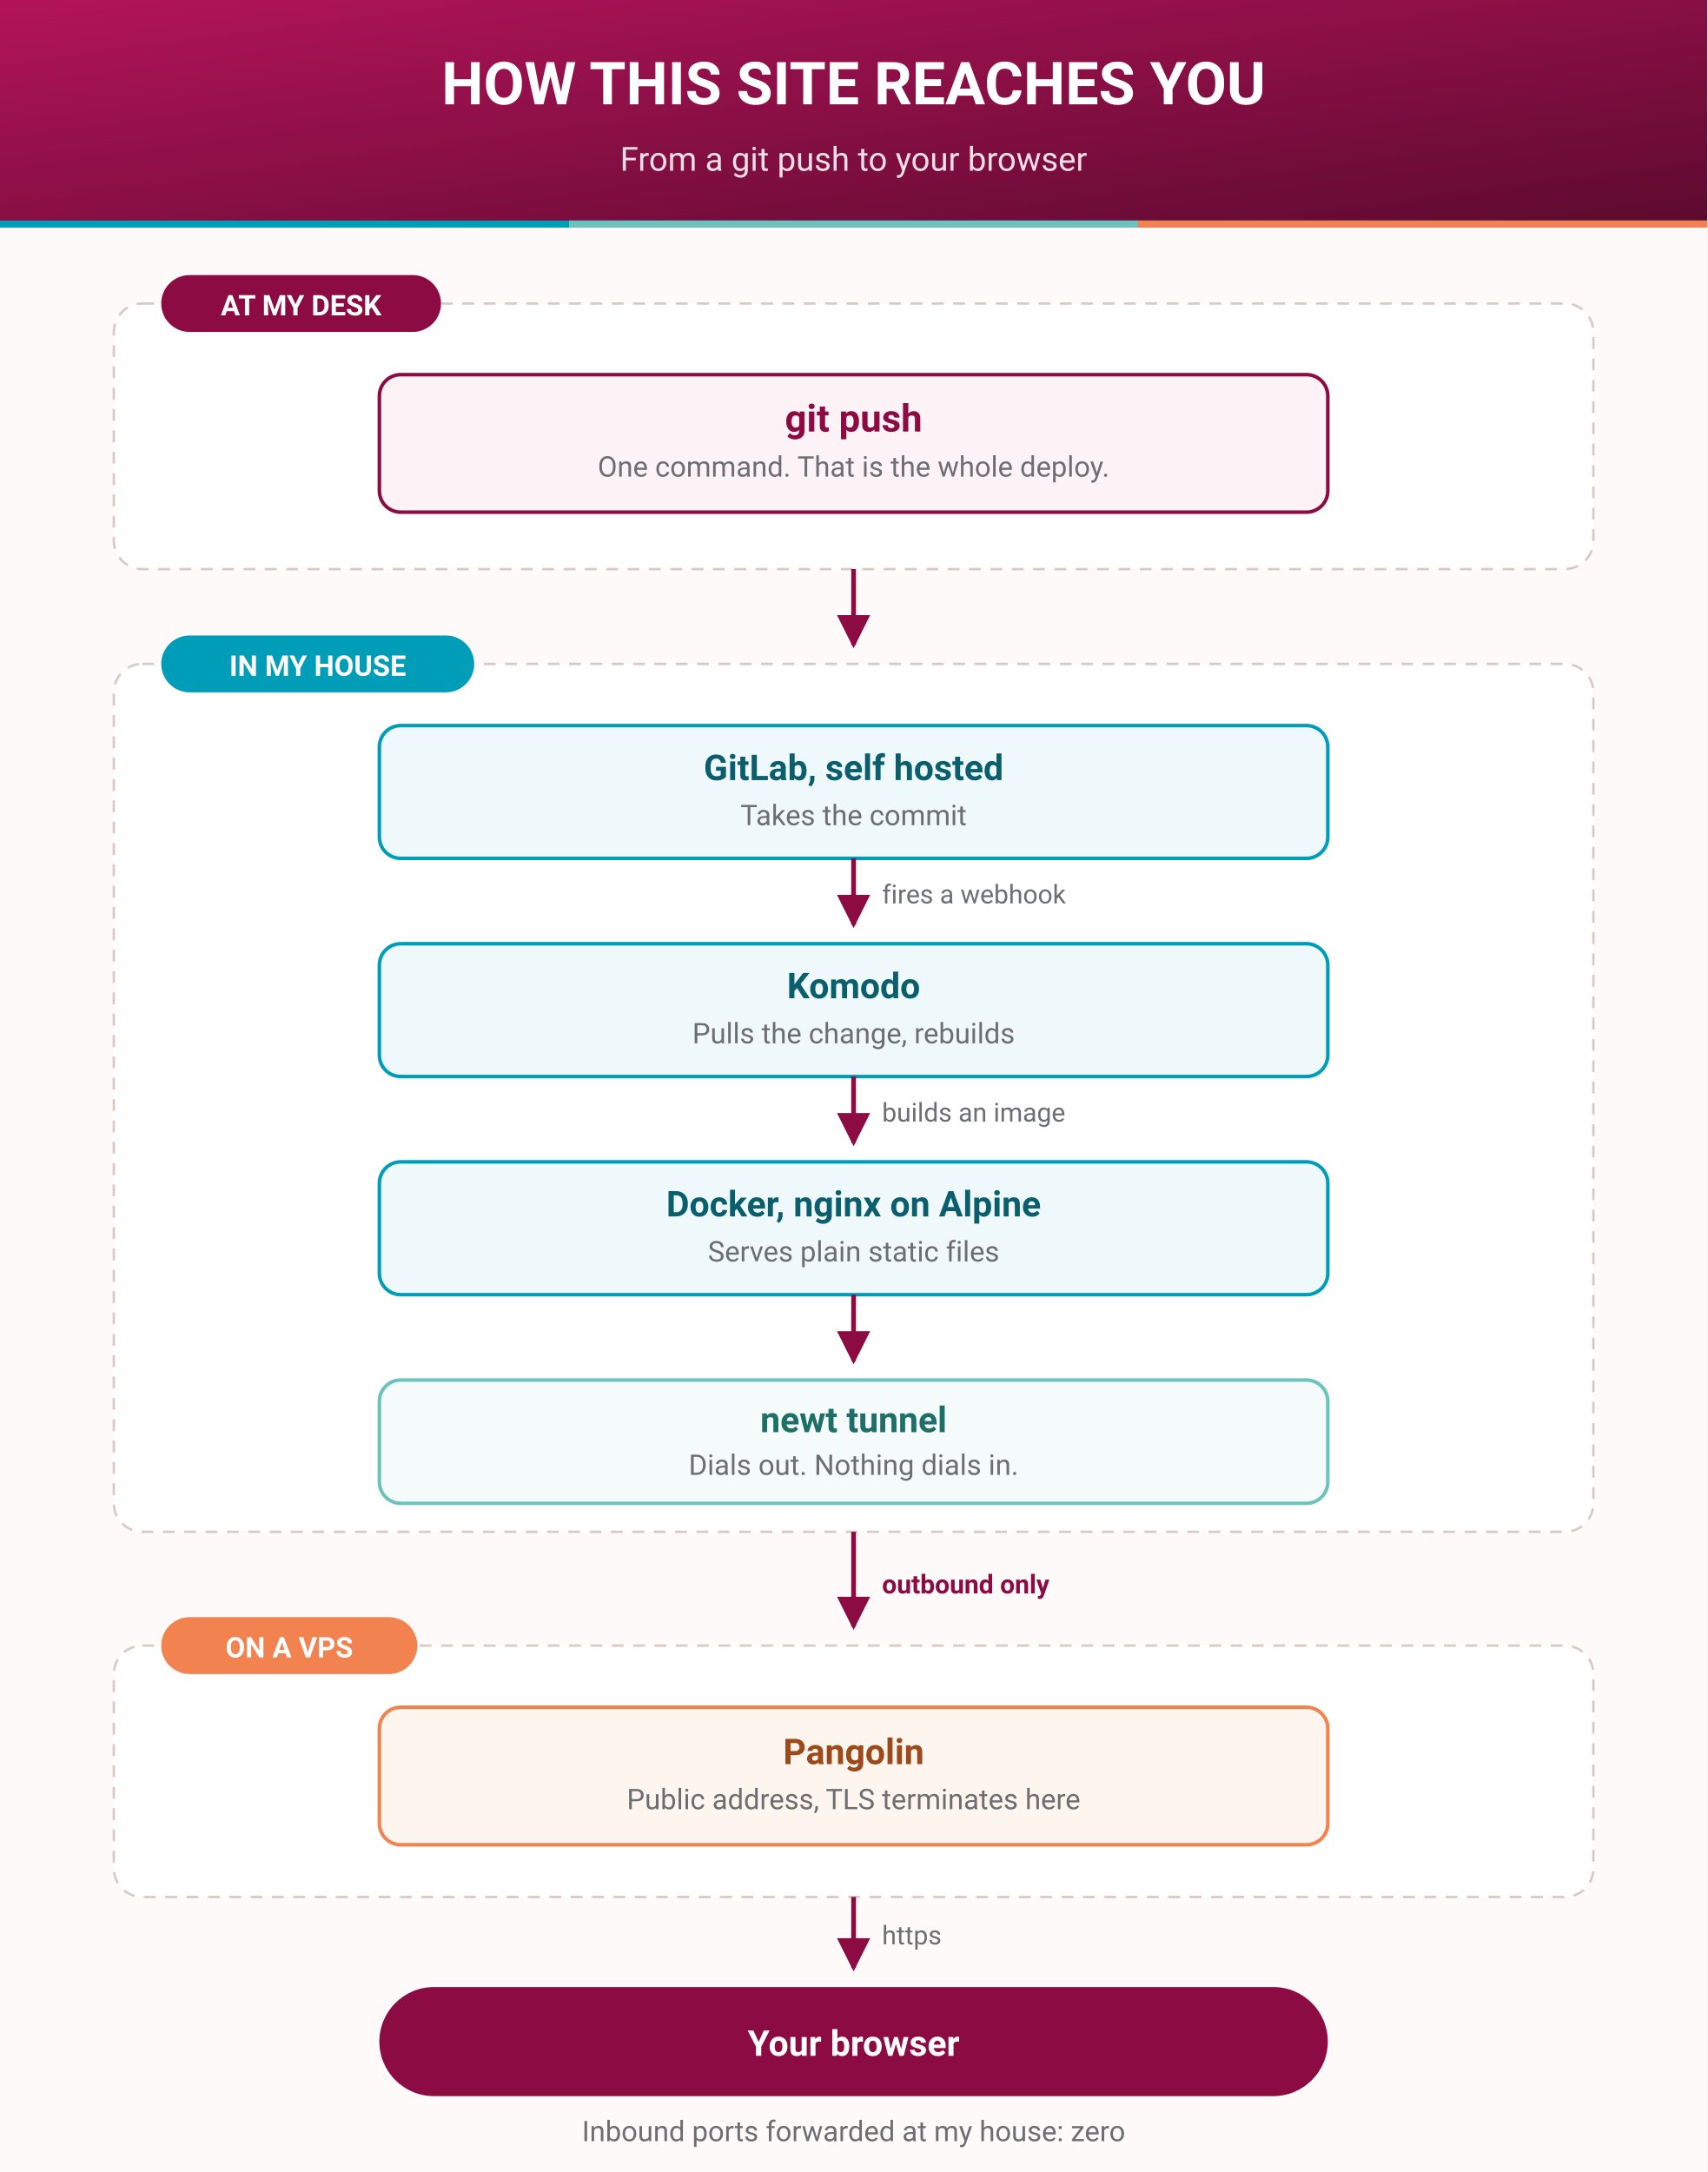
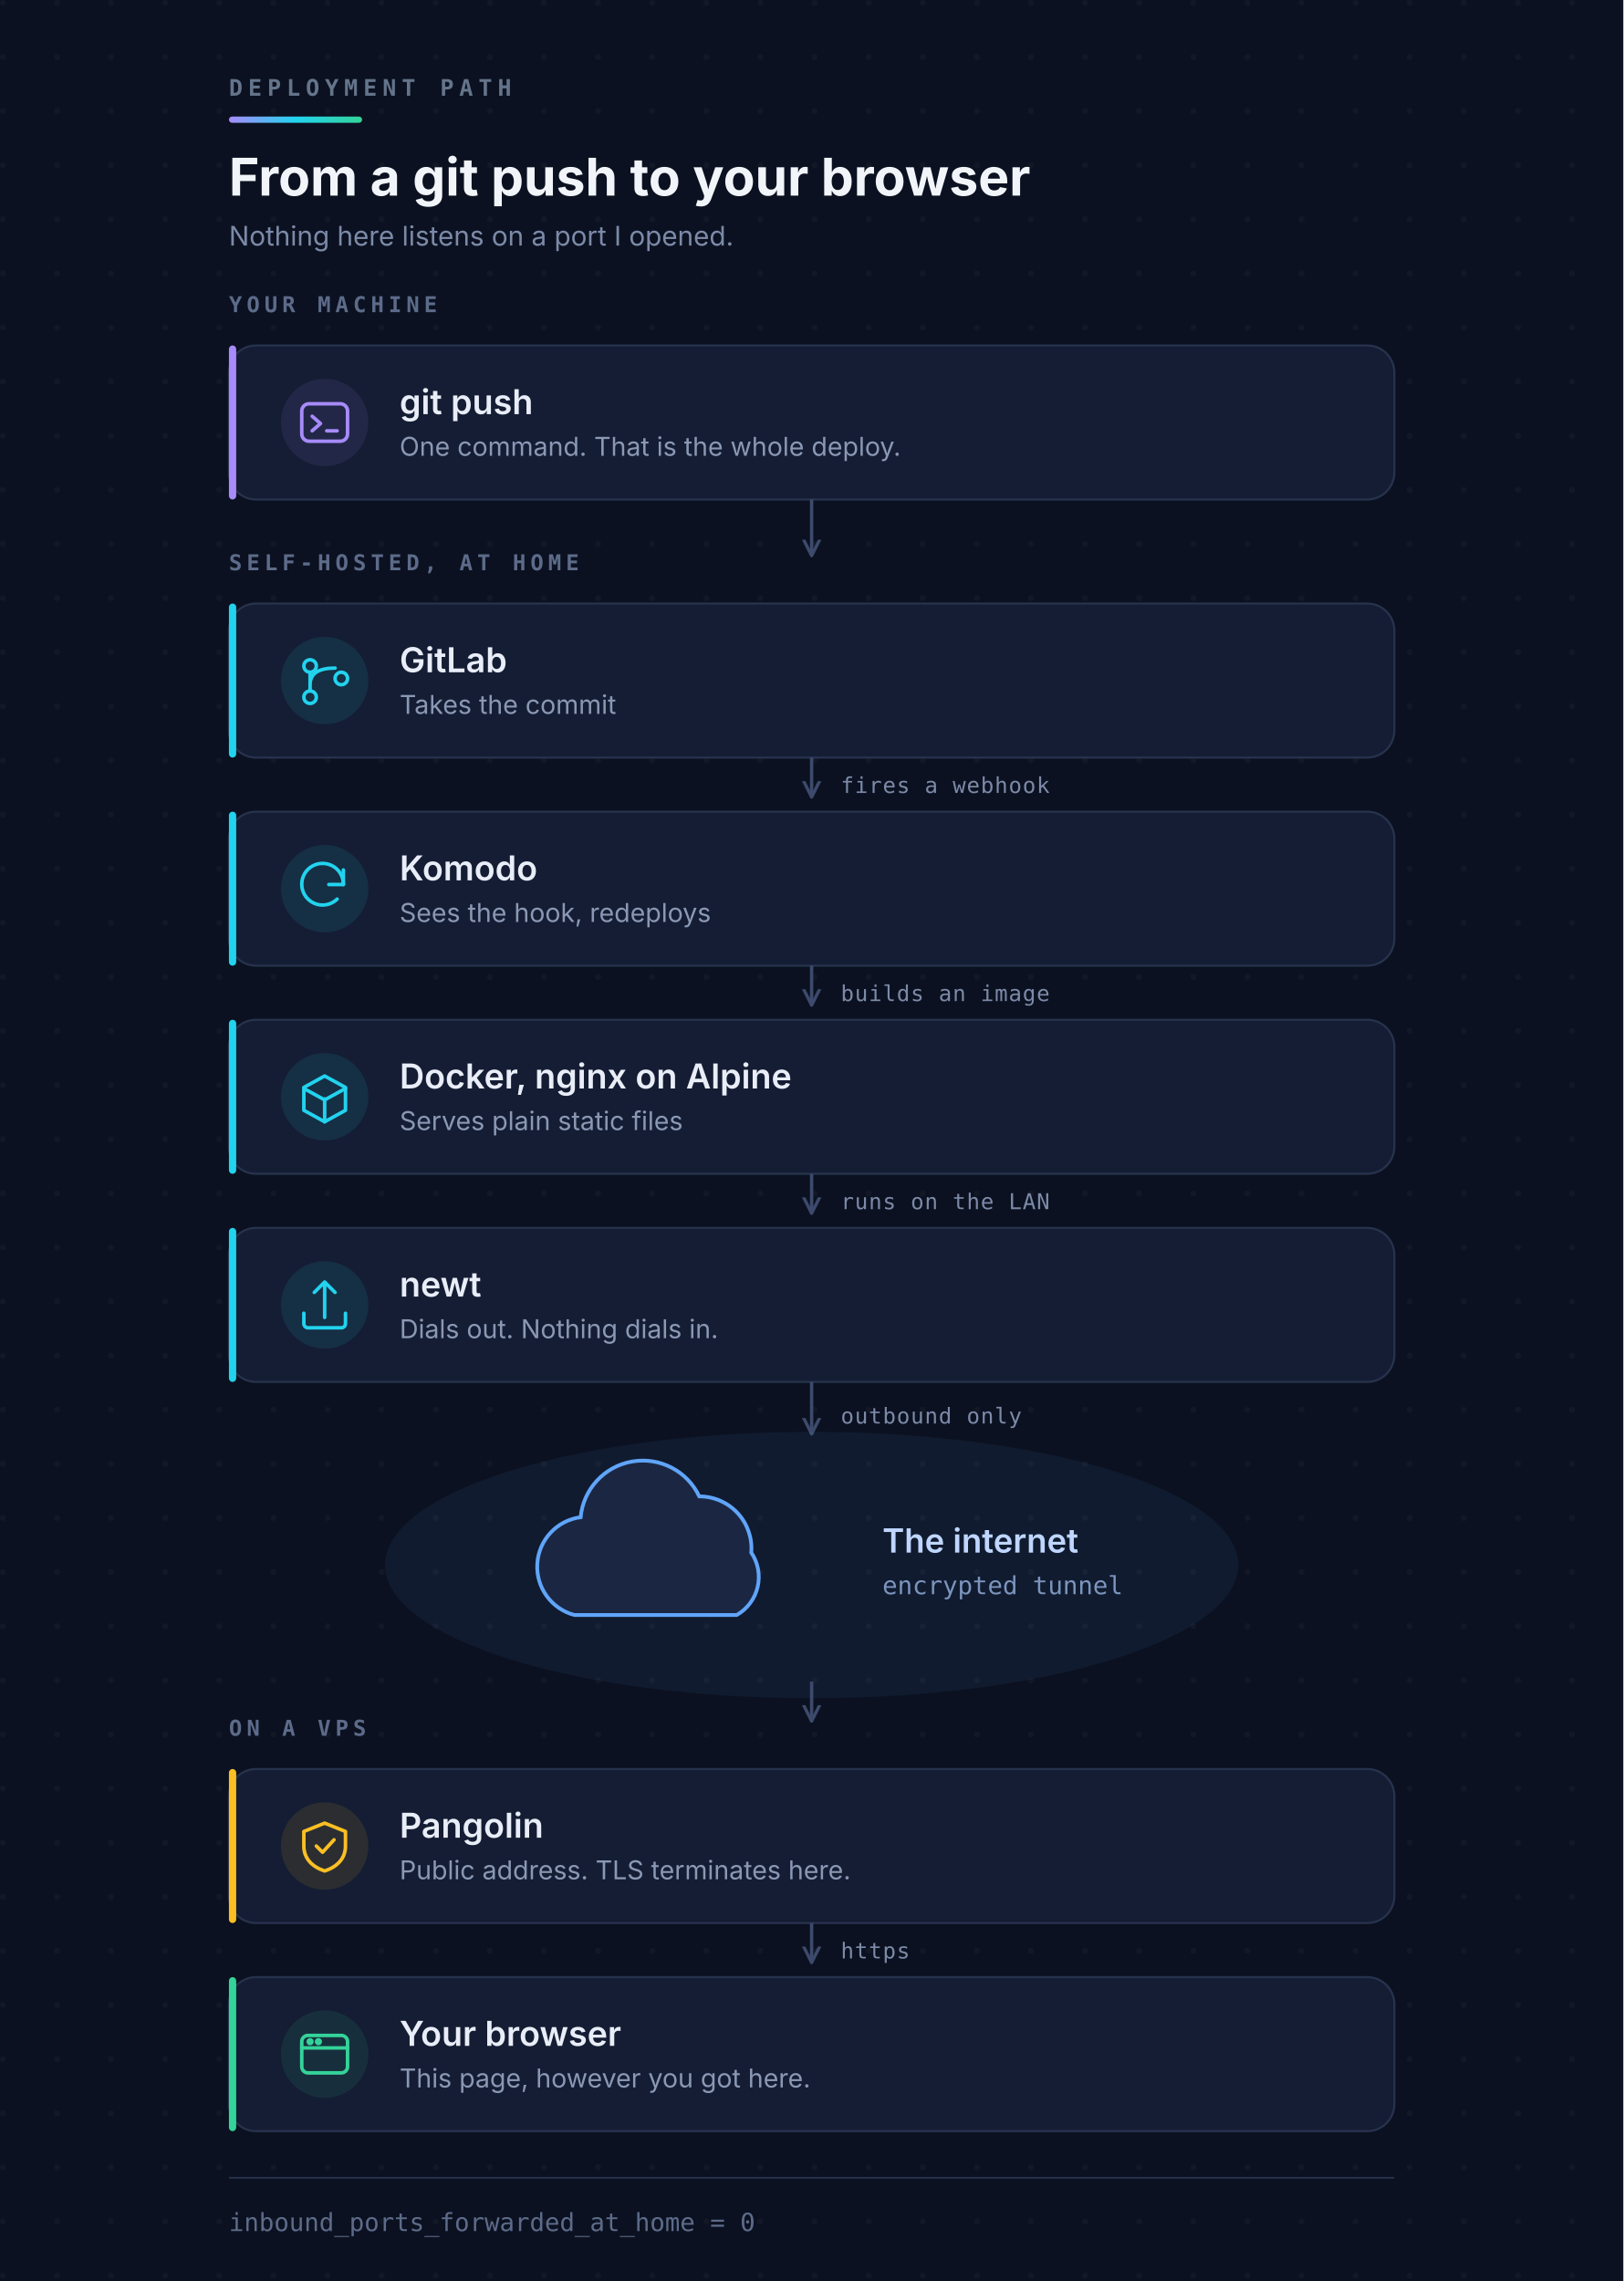
- <svg xmlns="http://www.w3.org/2000/svg" viewBox="0 0 720 916" role="img" aria-labelledby="dp-title dp-desc" font-family="Segoe UI, Roboto, Helvetica, Arial, sans-serif">
+ <svg xmlns="http://www.w3.org/2000/svg" viewBox="0 0 780 1096" role="img" aria-labelledby="dp-t dp-d" font-family="Inter, Segoe UI, system-ui, -apple-system, Helvetica, Arial, sans-serif">
  <defs>
-     <marker id="ar" viewBox="0 0 10 10" refX="9" refY="5" markerWidth="7" markerHeight="7" orient="auto">
-       <path d="M0 0 L10 5 L0 10 z" fill="#8c0b42" />
+     <marker id="a" viewBox="0 0 10 10" refX="8" refY="5" markerWidth="6" markerHeight="6" orient="auto">
+       <path d="M0 1 L8 5 L0 9" fill="none" stroke="#3d4a6b" stroke-width="1.6" stroke-linecap="round" stroke-linejoin="round" />
    </marker>
-     <linearGradient id="hdr" x1="0" y1="0" x2="1" y2="1">
-       <stop offset="0%" stop-color="#b3145a" />
-       <stop offset="100%" stop-color="#5c0a2e" />
+     <pattern id="dots" width="26" height="26" patternUnits="userSpaceOnUse">
+       <circle cx="1.4" cy="1.4" r="1.4" fill="#ffffff" fill-opacity="0.035" />
+     </pattern>
+     <linearGradient id="fade" x1="0" y1="0" x2="1" y2="0">
+       <stop offset="0%" stop-color="#a78bfa" />
+       <stop offset="50%" stop-color="#22d3ee" />
+       <stop offset="100%" stop-color="#34d399" />
    </linearGradient>
  </defs>
-   <rect width="720" height="916" fill="#fdfaf9" />
-   <rect width="720" height="96" fill="url(#hdr)" />
-   <rect y="93" width="720" height="3" fill="#009db8" />
-   <rect x="240" y="93" width="240" height="3" fill="#6cc3bc" />
-   <rect x="480" y="93" width="240" height="3" fill="#f2824f" />
-   <text x="360" y="44" text-anchor="middle" font-size="25" font-weight="700" fill="#ffffff">HOW THIS SITE REACHES YOU</text>
-   <text x="360" y="72" text-anchor="middle" font-size="14" fill="#f4dfe7">From a git push to your browser</text>
-   <rect x="48" y="128" width="624" height="112" rx="12" fill="#ffffff" stroke="#d7c9c4" stroke-dasharray="5 4" />
-   <rect x="68" y="116" width="118" height="24" rx="12" fill="#8c0b42" />
-   <text x="127" y="133" text-anchor="middle" font-size="12" font-weight="700" fill="#ffffff">AT MY DESK</text>
-   <rect x="160" y="158" width="400" height="58" rx="9" fill="#fdf3f7" stroke="#8c0b42" stroke-width="1.5" />
-   <text x="360" y="182" text-anchor="middle" font-size="16" font-weight="600" fill="#8c0b42">git push</text>
-   <text x="360" y="201" text-anchor="middle" font-size="12" fill="#6d6e71">One command. That is the whole deploy.</text>
-   <line x1="360" y1="240" x2="360" y2="272" stroke="#8c0b42" stroke-width="2" marker-end="url(#ar)" />
-   <rect x="48" y="280" width="624" height="366" rx="12" fill="#ffffff" stroke="#d7c9c4" stroke-dasharray="5 4" />
-   <rect x="68" y="268" width="132" height="24" rx="12" fill="#009db8" />
-   <text x="134" y="285" text-anchor="middle" font-size="12" font-weight="700" fill="#ffffff">IN MY HOUSE</text>
-   <rect x="160" y="306" width="400" height="56" rx="9" fill="#eff9fb" stroke="#009db8" stroke-width="1.5" />
-   <text x="360" y="329" text-anchor="middle" font-size="15" font-weight="600" fill="#0b5f6d">GitLab, self hosted</text>
-   <text x="360" y="348" text-anchor="middle" font-size="12" fill="#6d6e71">Takes the commit</text>
-   <line x1="360" y1="362" x2="360" y2="390" stroke="#8c0b42" stroke-width="2" marker-end="url(#ar)" />
-   <text x="372" y="381" font-size="11" fill="#6d6e71">fires a webhook</text>
-   <rect x="160" y="398" width="400" height="56" rx="9" fill="#eff9fb" stroke="#009db8" stroke-width="1.5" />
-   <text x="360" y="421" text-anchor="middle" font-size="15" font-weight="600" fill="#0b5f6d">Komodo</text>
-   <text x="360" y="440" text-anchor="middle" font-size="12" fill="#6d6e71">Pulls the change, rebuilds</text>
-   <line x1="360" y1="454" x2="360" y2="482" stroke="#8c0b42" stroke-width="2" marker-end="url(#ar)" />
-   <text x="372" y="473" font-size="11" fill="#6d6e71">builds an image</text>
-   <rect x="160" y="490" width="400" height="56" rx="9" fill="#eff9fb" stroke="#009db8" stroke-width="1.5" />
-   <text x="360" y="513" text-anchor="middle" font-size="15" font-weight="600" fill="#0b5f6d">Docker, nginx on Alpine</text>
-   <text x="360" y="532" text-anchor="middle" font-size="12" fill="#6d6e71">Serves plain static files</text>
-   <line x1="360" y1="546" x2="360" y2="574" stroke="#8c0b42" stroke-width="2" marker-end="url(#ar)" />
-   <rect x="160" y="582" width="400" height="52" rx="9" fill="#f4fbfa" stroke="#6cc3bc" stroke-width="1.5" />
-   <text x="360" y="604" text-anchor="middle" font-size="15" font-weight="600" fill="#1d6f68">newt tunnel</text>
-   <text x="360" y="622" text-anchor="middle" font-size="12" fill="#6d6e71">Dials out. Nothing dials in.</text>
-   <line x1="360" y1="646" x2="360" y2="686" stroke="#8c0b42" stroke-width="2" marker-end="url(#ar)" />
-   <text x="372" y="672" font-size="11" font-weight="600" fill="#8c0b42">outbound only</text>
-   <rect x="48" y="694" width="624" height="106" rx="12" fill="#ffffff" stroke="#d7c9c4" stroke-dasharray="5 4" />
-   <rect x="68" y="682" width="108" height="24" rx="12" fill="#f2824f" />
-   <text x="122" y="699" text-anchor="middle" font-size="12" font-weight="700" fill="#ffffff">ON A VPS</text>
-   <rect x="160" y="720" width="400" height="58" rx="9" fill="#fef5ef" stroke="#f2824f" stroke-width="1.5" />
-   <text x="360" y="744" text-anchor="middle" font-size="15" font-weight="600" fill="#9a4a1b">Pangolin</text>
-   <text x="360" y="763" text-anchor="middle" font-size="12" fill="#6d6e71">Public address, TLS terminates here</text>
-   <line x1="360" y1="800" x2="360" y2="830" stroke="#8c0b42" stroke-width="2" marker-end="url(#ar)" />
-   <text x="372" y="820" font-size="11" fill="#6d6e71">https</text>
-   <rect x="160" y="838" width="400" height="46" rx="23" fill="#8c0b42" />
-   <text x="360" y="867" text-anchor="middle" font-size="15" font-weight="600" fill="#ffffff">Your browser</text>
-   <text x="360" y="903" text-anchor="middle" font-size="12" fill="#6d6e71">Inbound ports forwarded at my house: zero</text>
+   <rect width="780" height="1096" fill="#0b1120" />
+   <rect width="780" height="1096" fill="url(#dots)" />
+   <rect x="110" y="56" width="64" height="3" rx="1.5" fill="url(#fade)" />
+   <text x="110" y="46" font-size="11" font-family="ui-monospace, SFMono-Regular, Menlo, Consolas, monospace" font-weight="600" fill="#64748b" letter-spacing="2.6">DEPLOYMENT PATH</text>
+   <text x="110" y="94" font-size="25" font-weight="700" fill="#f1f5f9">From a git push to your browser</text>
+   <text x="110" y="118" font-size="13" fill="#7c8aa8">Nothing here listens on a port I opened.</text>
+   <text x="110" y="150" font-size="10.5" font-family="ui-monospace, SFMono-Regular, Menlo, Consolas, monospace" font-weight="600" fill="#5d6b8a" letter-spacing="2.2">YOUR MACHINE</text>
+   <g>
+     <rect x="110" y="166" width="560" height="74" rx="13" fill="#141d33" stroke="#27324d" />
+     <rect x="110" y="166" width="3.5" height="74" rx="1.8" fill="#a78bfa" />
+     <circle cx="156" cy="203" r="21" fill="#a78bfa" fill-opacity="0.10" />
+     <g stroke="#a78bfa" fill="none" stroke-width="1.7" stroke-linecap="round" stroke-linejoin="round">
+       <rect x="145" y="194" width="22" height="18" rx="3.5" />
+       <path d="M150 200 l4 3.5 -4 3.5 M157 207 h5" />
+     </g>
+     <text x="192" y="199" font-size="16.5" font-weight="600" fill="#e8edf7">git push</text>
+     <text x="192" y="219" font-size="12.5" fill="#8b98b4">One command. That is the whole deploy.</text>
+   </g>
+   <path d="M390 240 V267" stroke="#3d4a6b" stroke-width="1.6" marker-end="url(#a)" />
+   <text x="110" y="274" font-size="10.5" font-family="ui-monospace, SFMono-Regular, Menlo, Consolas, monospace" font-weight="600" fill="#5d6b8a" letter-spacing="2.2">SELF-HOSTED, AT HOME</text>
+   <g>
+     <rect x="110" y="290" width="560" height="74" rx="13" fill="#141d33" stroke="#27324d" />
+     <rect x="110" y="290" width="3.5" height="74" rx="1.8" fill="#22d3ee" />
+     <circle cx="156" cy="327" r="21" fill="#22d3ee" fill-opacity="0.10" />
+     <g stroke="#22d3ee" fill="none" stroke-width="1.7" stroke-linecap="round" stroke-linejoin="round">
+       <circle cx="149" cy="320" r="3" />
+       <circle cx="149" cy="335" r="3" />
+       <circle cx="164" cy="326" r="3" />
+       <path d="M149 323 v9 M149 329 q0 -8 12 -8" />
+     </g>
+     <text x="192" y="323" font-size="16.5" font-weight="600" fill="#e8edf7">GitLab</text>
+     <text x="192" y="343" font-size="12.5" fill="#8b98b4">Takes the commit</text>
+   </g>
+   <path d="M390 364 V383" stroke="#3d4a6b" stroke-width="1.6" marker-end="url(#a)" />
+   <text x="404" y="381" font-size="10.5" font-family="ui-monospace, SFMono-Regular, Menlo, Consolas, monospace" fill="#7c8aa8" letter-spacing="0.4">fires a webhook</text>
+   <g>
+     <rect x="110" y="390" width="560" height="74" rx="13" fill="#141d33" stroke="#27324d" />
+     <rect x="110" y="390" width="3.5" height="74" rx="1.8" fill="#22d3ee" />
+     <circle cx="156" cy="427" r="21" fill="#22d3ee" fill-opacity="0.10" />
+     <g stroke="#22d3ee" fill="none" stroke-width="1.7" stroke-linecap="round" stroke-linejoin="round">
+       <path d="M165 425 a10 10 0 1 0 -3 7" />
+       <path d="M165 418 v7 h-7" />
+     </g>
+     <text x="192" y="423" font-size="16.5" font-weight="600" fill="#e8edf7">Komodo</text>
+     <text x="192" y="443" font-size="12.5" fill="#8b98b4">Sees the hook, redeploys</text>
+   </g>
+   <path d="M390 464 V483" stroke="#3d4a6b" stroke-width="1.6" marker-end="url(#a)" />
+   <text x="404" y="481" font-size="10.5" font-family="ui-monospace, SFMono-Regular, Menlo, Consolas, monospace" fill="#7c8aa8" letter-spacing="0.4">builds an image</text>
+   <g>
+     <rect x="110" y="490" width="560" height="74" rx="13" fill="#141d33" stroke="#27324d" />
+     <rect x="110" y="490" width="3.5" height="74" rx="1.8" fill="#22d3ee" />
+     <circle cx="156" cy="527" r="21" fill="#22d3ee" fill-opacity="0.10" />
+     <g stroke="#22d3ee" fill="none" stroke-width="1.7" stroke-linecap="round" stroke-linejoin="round">
+       <path d="M156 517 l10 5.5 v11 L156 539 l-10 -5.5 v-11 z" />
+       <path d="M146 523 l10 5.5 10 -5.5 M156 528 v11" />
+     </g>
+     <text x="192" y="523" font-size="16.5" font-weight="600" fill="#e8edf7">Docker, nginx on Alpine</text>
+     <text x="192" y="543" font-size="12.5" fill="#8b98b4">Serves plain static files</text>
+   </g>
+   <path d="M390 564 V583" stroke="#3d4a6b" stroke-width="1.6" marker-end="url(#a)" />
+   <text x="404" y="581" font-size="10.5" font-family="ui-monospace, SFMono-Regular, Menlo, Consolas, monospace" fill="#7c8aa8" letter-spacing="0.4">runs on the LAN</text>
+   <g>
+     <rect x="110" y="590" width="560" height="74" rx="13" fill="#141d33" stroke="#27324d" />
+     <rect x="110" y="590" width="3.5" height="74" rx="1.8" fill="#22d3ee" />
+     <circle cx="156" cy="627" r="21" fill="#22d3ee" fill-opacity="0.10" />
+     <g stroke="#22d3ee" fill="none" stroke-width="1.7" stroke-linecap="round" stroke-linejoin="round">
+       <path d="M146 631 v5 a2 2 0 0 0 2 2 h16 a2 2 0 0 0 2 -2 v-5" />
+       <path d="M156 633 v-15 M151 621 l5 -5 5 5" />
+     </g>
+     <text x="192" y="623" font-size="16.5" font-weight="600" fill="#e8edf7">newt</text>
+     <text x="192" y="643" font-size="12.5" fill="#8b98b4">Dials out. Nothing dials in.</text>
+   </g>
+   <path d="M390 664 V689" stroke="#3d4a6b" stroke-width="1.6" marker-end="url(#a)" />
+   <text x="404" y="684" font-size="10.5" font-family="ui-monospace, SFMono-Regular, Menlo, Consolas, monospace" fill="#7c8aa8" letter-spacing="0.4">outbound only</text>
+   <ellipse cx="390" cy="752" rx="205" ry="64" fill="#60a5fa" fill-opacity="0.07" />
+   <g transform="translate(246,698)">
+     <path d="M30 78 a24 24 0 0 1 3 -47 a30 30 0 0 1 57 -10 a25 25 0 0 1 25 27 a21 21 0 0 1 -7 30 z" fill="#1b2742" stroke="#60a5fa" stroke-width="1.8" />
+   </g>
+   <text x="424" y="746" font-size="16" font-weight="600" fill="#bfd6ff">The internet</text>
+   <text x="424" y="766" font-size="12" font-family="ui-monospace, SFMono-Regular, Menlo, Consolas, monospace" fill="#7c94bd">encrypted tunnel</text>
+   <path d="M390 808 V827" stroke="#3d4a6b" stroke-width="1.6" marker-end="url(#a)" />
+   <text x="110" y="834" font-size="10.5" font-family="ui-monospace, SFMono-Regular, Menlo, Consolas, monospace" font-weight="600" fill="#5d6b8a" letter-spacing="2.2">ON A VPS</text>
+   <g>
+     <rect x="110" y="850" width="560" height="74" rx="13" fill="#141d33" stroke="#27324d" />
+     <rect x="110" y="850" width="3.5" height="74" rx="1.8" fill="#fbbf24" />
+     <circle cx="156" cy="887" r="21" fill="#fbbf24" fill-opacity="0.10" />
+     <g stroke="#fbbf24" fill="none" stroke-width="1.7" stroke-linecap="round" stroke-linejoin="round">
+       <path d="M156 876 l10 4 v7 c0 6 -4 10 -10 12 -6 -2 -10 -6 -10 -12 v-7 z" />
+       <path d="M152 887 l3 3 5.5 -6" />
+     </g>
+     <text x="192" y="883" font-size="16.5" font-weight="600" fill="#e8edf7">Pangolin</text>
+     <text x="192" y="903" font-size="12.5" fill="#8b98b4">Public address. TLS terminates here.</text>
+   </g>
+   <path d="M390 924 V943" stroke="#3d4a6b" stroke-width="1.6" marker-end="url(#a)" />
+   <text x="404" y="941" font-size="10.5" font-family="ui-monospace, SFMono-Regular, Menlo, Consolas, monospace" fill="#7c8aa8" letter-spacing="0.4">https</text>
+   <g>
+     <rect x="110" y="950" width="560" height="74" rx="13" fill="#141d33" stroke="#27324d" />
+     <rect x="110" y="950" width="3.5" height="74" rx="1.8" fill="#34d399" />
+     <circle cx="156" cy="987" r="21" fill="#34d399" fill-opacity="0.10" />
+     <g stroke="#34d399" fill="none" stroke-width="1.7" stroke-linecap="round" stroke-linejoin="round">
+       <rect x="145" y="978" width="22" height="18" rx="3" />
+       <path d="M145 984 h22" />
+       <circle cx="149" cy="981" r="0.9" fill="#34d399" />
+       <circle cx="153" cy="981" r="0.9" fill="#34d399" />
+     </g>
+     <text x="192" y="983" font-size="16.5" font-weight="600" fill="#e8edf7">Your browser</text>
+     <text x="192" y="1003" font-size="12.5" fill="#8b98b4">This page, however you got here.</text>
+   </g>
+   <rect x="110" y="1046" width="560" height="0.8" fill="#27324d" />
+   <text x="110" y="1072" font-size="12" font-family="ui-monospace, SFMono-Regular, Menlo, Consolas, monospace" fill="#5d6b8a">inbound_ports_forwarded_at_home = 0</text>
</svg>
